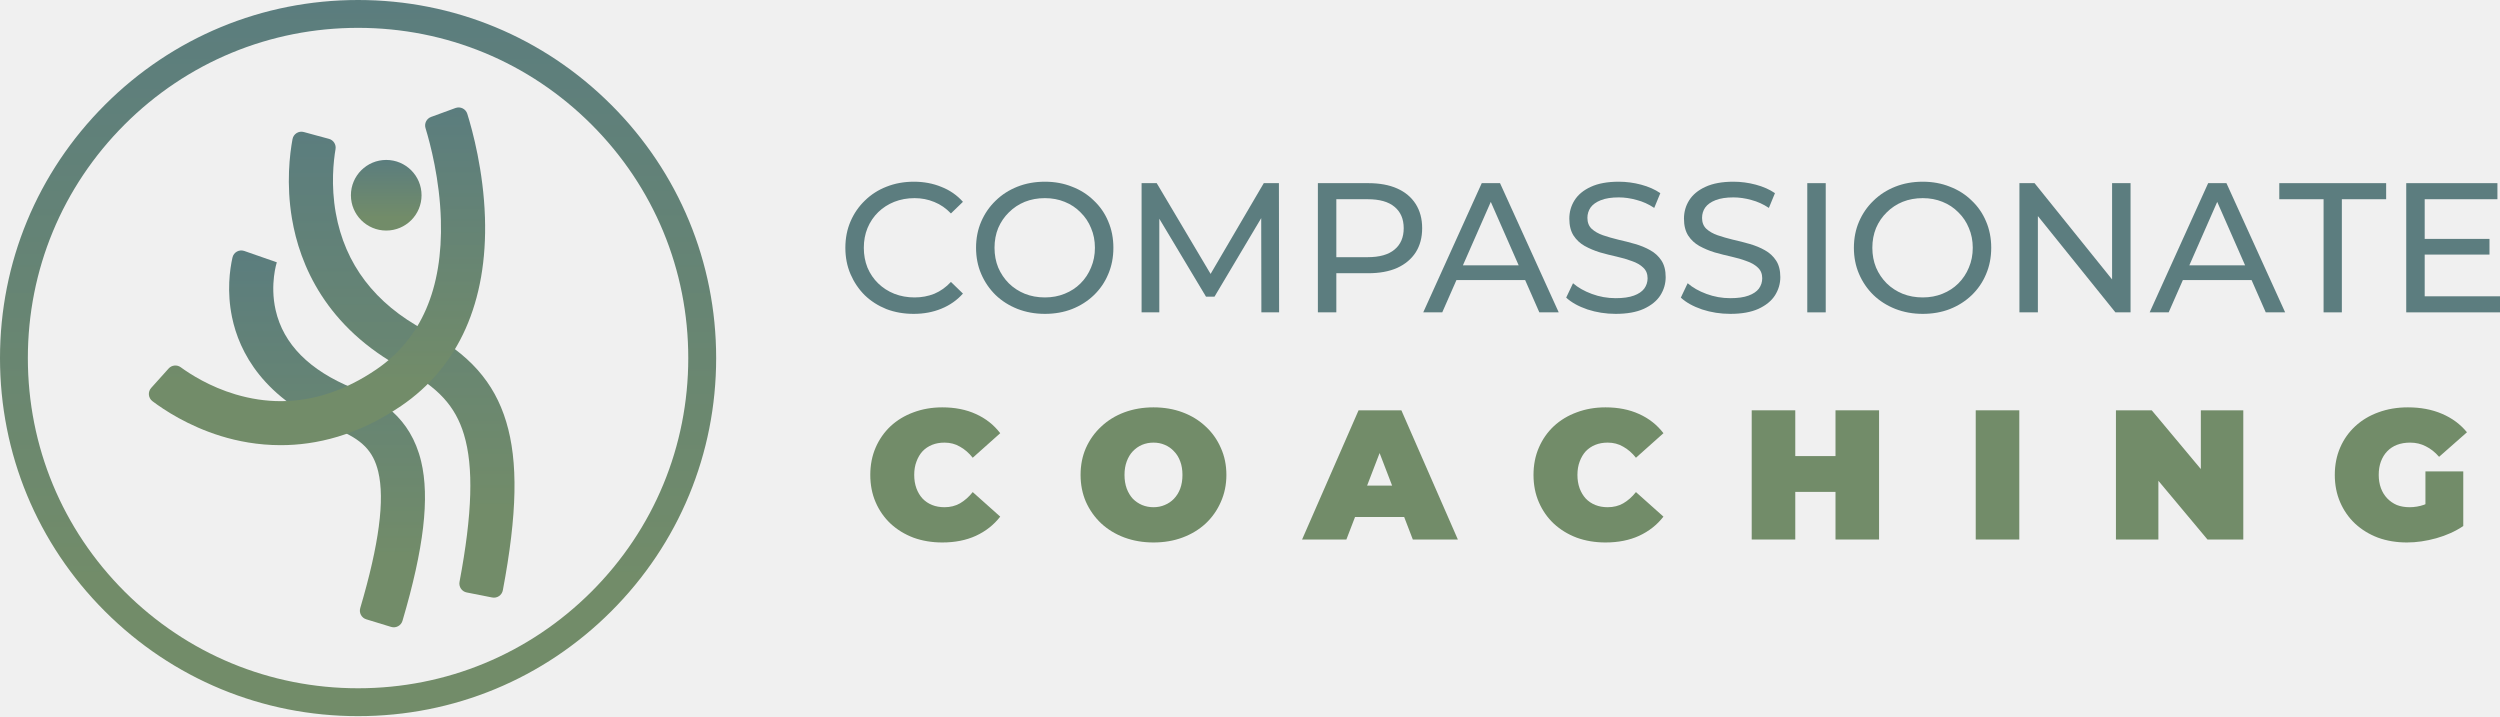
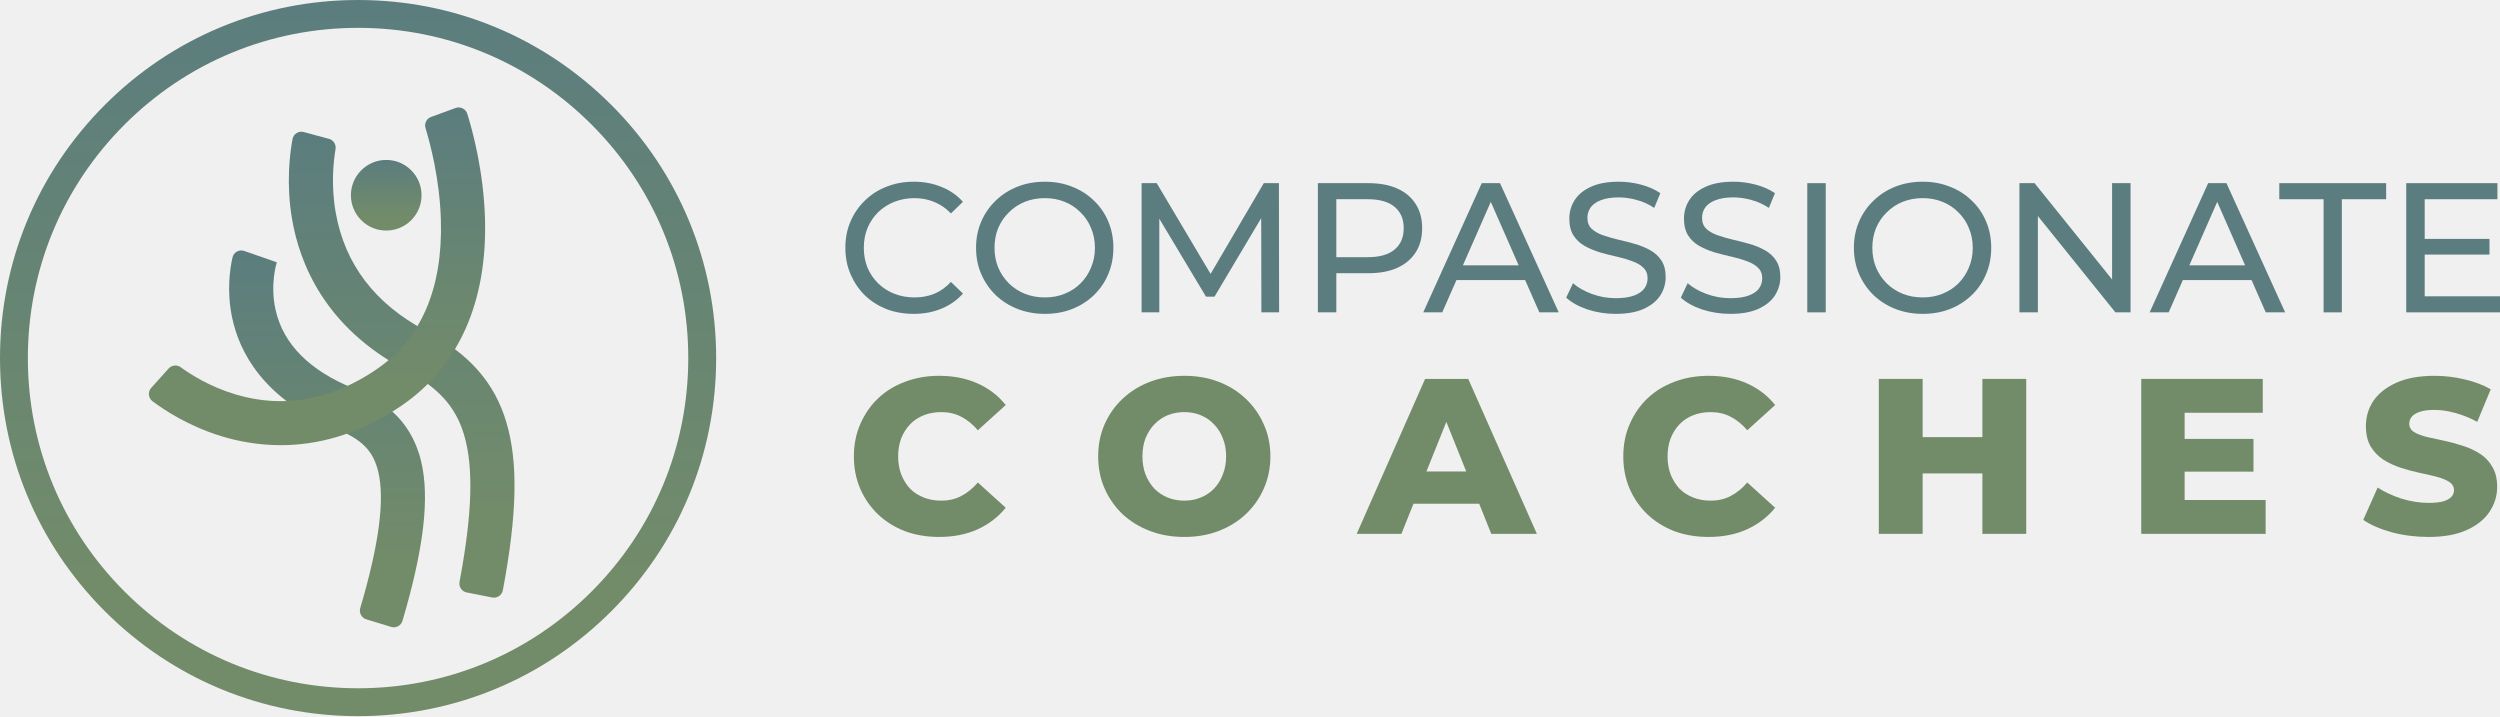
<svg xmlns="http://www.w3.org/2000/svg" width="192" height="55" viewBox="0 0 192 55" fill="none">
  <path d="M186.089 18.347H191.192V19.552H186.089V18.347ZM186.216 22.756H192V23.989H184.799V14.066H191.802V15.3H186.216V22.756Z" fill="#5C7D7F" />
  <path d="M178.451 23.989V15.3H175.049V14.066H183.256V15.3H179.854V23.989H178.451Z" fill="#5C7D7F" />
  <path d="M165.094 23.989L169.587 14.066H170.991L175.499 23.989H174.01L169.999 14.86H170.566L166.554 23.989H165.094ZM167.007 21.509L167.39 20.375H172.975L173.386 21.509H167.007Z" fill="#5C7D7F" />
  <path d="M155.092 23.989V14.066H156.254L162.817 22.217H162.208V14.066H163.626V23.989H162.463L155.9 15.838H156.509V23.989H155.092Z" fill="#5C7D7F" />
  <path d="M147.666 24.105C146.91 24.105 146.206 23.977 145.554 23.722C144.912 23.467 144.354 23.113 143.882 22.659C143.409 22.196 143.04 21.657 142.776 21.043C142.511 20.429 142.379 19.758 142.379 19.03C142.379 18.302 142.511 17.631 142.776 17.017C143.04 16.403 143.409 15.869 143.882 15.415C144.354 14.952 144.912 14.593 145.554 14.338C146.197 14.083 146.901 13.955 147.666 13.955C148.422 13.955 149.117 14.083 149.75 14.338C150.393 14.584 150.95 14.938 151.423 15.401C151.905 15.855 152.273 16.389 152.529 17.003C152.793 17.617 152.926 18.293 152.926 19.03C152.926 19.767 152.793 20.443 152.529 21.057C152.273 21.671 151.905 22.21 151.423 22.673C150.95 23.127 150.393 23.481 149.75 23.736C149.117 23.982 148.422 24.105 147.666 24.105ZM147.666 22.843C148.215 22.843 148.72 22.749 149.183 22.56C149.656 22.371 150.062 22.106 150.402 21.766C150.752 21.416 151.021 21.01 151.21 20.547C151.409 20.084 151.508 19.578 151.508 19.03C151.508 18.482 151.409 17.976 151.21 17.513C151.021 17.05 150.752 16.648 150.402 16.308C150.062 15.959 149.656 15.689 149.183 15.5C148.72 15.311 148.215 15.217 147.666 15.217C147.109 15.217 146.594 15.311 146.121 15.5C145.658 15.689 145.252 15.959 144.902 16.308C144.552 16.648 144.278 17.05 144.08 17.513C143.891 17.976 143.796 18.482 143.796 19.03C143.796 19.578 143.891 20.084 144.08 20.547C144.278 21.01 144.552 21.416 144.902 21.766C145.252 22.106 145.658 22.371 146.121 22.56C146.594 22.749 147.109 22.843 147.666 22.843Z" fill="#5C7D7F" />
  <path d="M138.799 23.989V14.066H140.216V23.989H138.799Z" fill="#5C7D7F" />
  <path d="M132.887 24.105C132.131 24.105 131.408 23.991 130.718 23.765C130.028 23.528 129.485 23.226 129.088 22.857L129.612 21.752C129.99 22.082 130.472 22.357 131.058 22.574C131.644 22.791 132.254 22.9 132.887 22.9C133.463 22.9 133.931 22.834 134.29 22.701C134.649 22.569 134.914 22.39 135.084 22.163C135.254 21.927 135.339 21.662 135.339 21.369C135.339 21.029 135.226 20.755 134.999 20.547C134.782 20.339 134.494 20.173 134.134 20.051C133.785 19.918 133.397 19.805 132.972 19.71C132.547 19.616 132.117 19.507 131.682 19.384C131.257 19.252 130.865 19.087 130.505 18.888C130.156 18.69 129.872 18.425 129.655 18.094C129.438 17.754 129.329 17.319 129.329 16.79C129.329 16.28 129.461 15.812 129.726 15.387C130 14.952 130.416 14.607 130.973 14.352C131.54 14.087 132.258 13.955 133.128 13.955C133.704 13.955 134.276 14.031 134.843 14.182C135.41 14.333 135.902 14.55 136.317 14.834L135.85 15.968C135.424 15.684 134.975 15.481 134.503 15.358C134.03 15.226 133.572 15.16 133.128 15.16C132.57 15.16 132.112 15.231 131.753 15.373C131.394 15.514 131.129 15.703 130.959 15.94C130.798 16.176 130.718 16.441 130.718 16.733C130.718 17.083 130.827 17.362 131.044 17.57C131.271 17.778 131.559 17.943 131.909 18.066C132.268 18.189 132.66 18.302 133.085 18.406C133.511 18.501 133.936 18.609 134.361 18.732C134.796 18.855 135.188 19.016 135.538 19.214C135.897 19.413 136.185 19.677 136.402 20.008C136.62 20.339 136.729 20.764 136.729 21.284C136.729 21.785 136.591 22.253 136.317 22.687C136.043 23.113 135.618 23.457 135.042 23.722C134.475 23.977 133.756 24.105 132.887 24.105Z" fill="#5C7D7F" />
  <path d="M124.082 24.105C123.326 24.105 122.603 23.991 121.913 23.765C121.224 23.528 120.68 23.226 120.283 22.857L120.808 21.752C121.186 22.082 121.668 22.357 122.254 22.574C122.84 22.791 123.449 22.9 124.082 22.9C124.659 22.9 125.127 22.834 125.486 22.701C125.845 22.569 126.109 22.39 126.279 22.163C126.45 21.927 126.535 21.662 126.535 21.369C126.535 21.029 126.421 20.755 126.194 20.547C125.977 20.339 125.689 20.173 125.33 20.051C124.98 19.918 124.593 19.805 124.167 19.71C123.742 19.616 123.312 19.507 122.877 19.384C122.452 19.252 122.06 19.087 121.701 18.888C121.351 18.69 121.068 18.425 120.85 18.094C120.633 17.754 120.524 17.319 120.524 16.79C120.524 16.28 120.656 15.812 120.921 15.387C121.195 14.952 121.611 14.607 122.169 14.352C122.736 14.087 123.454 13.955 124.323 13.955C124.9 13.955 125.471 14.031 126.038 14.182C126.606 14.333 127.097 14.55 127.513 14.834L127.045 15.968C126.62 15.684 126.171 15.481 125.698 15.358C125.226 15.226 124.767 15.16 124.323 15.16C123.766 15.16 123.307 15.231 122.948 15.373C122.589 15.514 122.324 15.703 122.154 15.94C121.994 16.176 121.913 16.441 121.913 16.733C121.913 17.083 122.022 17.362 122.239 17.57C122.466 17.778 122.754 17.943 123.104 18.066C123.463 18.189 123.855 18.302 124.281 18.406C124.706 18.501 125.131 18.609 125.557 18.732C125.991 18.855 126.383 19.016 126.733 19.214C127.092 19.413 127.38 19.677 127.598 20.008C127.815 20.339 127.924 20.764 127.924 21.284C127.924 21.785 127.787 22.253 127.513 22.687C127.239 23.113 126.813 23.457 126.237 23.722C125.67 23.977 124.952 24.105 124.082 24.105Z" fill="#5C7D7F" />
  <path d="M109.305 23.989L113.798 14.066H115.202L119.71 23.989H118.221L114.209 14.86H114.776L110.765 23.989H109.305ZM111.218 21.509L111.601 20.375H117.186L117.597 21.509H111.218Z" fill="#5C7D7F" />
  <path d="M101.213 23.989V14.066H105.083C105.952 14.066 106.694 14.203 107.308 14.477C107.923 14.752 108.395 15.149 108.726 15.668C109.057 16.188 109.222 16.807 109.222 17.525C109.222 18.244 109.057 18.863 108.726 19.382C108.395 19.893 107.923 20.29 107.308 20.573C106.694 20.847 105.952 20.984 105.083 20.984H101.993L102.63 20.318V23.989H101.213ZM102.63 20.46L101.993 19.751H105.04C105.948 19.751 106.633 19.557 107.096 19.17C107.568 18.782 107.805 18.234 107.805 17.525C107.805 16.817 107.568 16.268 107.096 15.881C106.633 15.493 105.948 15.3 105.04 15.3H101.993L102.63 14.591V20.46Z" fill="#5C7D7F" />
  <path d="M87.674 23.989V14.066H88.836L93.287 21.565H92.664L97.058 14.066H98.221L98.235 23.989H96.874L96.86 16.207H97.186L93.273 22.784H92.621L88.68 16.207H89.035V23.989H87.674Z" fill="#5C7D7F" />
  <path d="M80.248 24.105C79.492 24.105 78.788 23.977 78.136 23.722C77.494 23.467 76.936 23.113 76.463 22.659C75.991 22.196 75.623 21.657 75.358 21.043C75.093 20.429 74.961 19.758 74.961 19.03C74.961 18.302 75.093 17.631 75.358 17.017C75.623 16.403 75.991 15.869 76.463 15.415C76.936 14.952 77.494 14.593 78.136 14.338C78.779 14.083 79.483 13.955 80.248 13.955C81.004 13.955 81.699 14.083 82.332 14.338C82.975 14.584 83.532 14.938 84.005 15.401C84.487 15.855 84.856 16.389 85.111 17.003C85.375 17.617 85.508 18.293 85.508 19.03C85.508 19.767 85.375 20.443 85.111 21.057C84.856 21.671 84.487 22.21 84.005 22.673C83.532 23.127 82.975 23.481 82.332 23.736C81.699 23.982 81.004 24.105 80.248 24.105ZM80.248 22.843C80.797 22.843 81.302 22.749 81.765 22.56C82.238 22.371 82.644 22.106 82.984 21.766C83.334 21.416 83.603 21.01 83.792 20.547C83.991 20.084 84.09 19.578 84.09 19.03C84.09 18.482 83.991 17.976 83.792 17.513C83.603 17.05 83.334 16.648 82.984 16.308C82.644 15.959 82.238 15.689 81.765 15.5C81.302 15.311 80.797 15.217 80.248 15.217C79.691 15.217 79.176 15.311 78.703 15.5C78.24 15.689 77.834 15.959 77.484 16.308C77.135 16.648 76.861 17.05 76.662 17.513C76.473 17.976 76.379 18.482 76.379 19.03C76.379 19.578 76.473 20.084 76.662 20.547C76.861 21.01 77.135 21.416 77.484 21.766C77.834 22.106 78.24 22.371 78.703 22.56C79.176 22.749 79.691 22.843 80.248 22.843Z" fill="#5C7D7F" />
  <path d="M70.169 24.105C69.413 24.105 68.713 23.982 68.071 23.736C67.438 23.481 66.885 23.127 66.412 22.673C65.949 22.21 65.585 21.671 65.321 21.057C65.056 20.443 64.924 19.767 64.924 19.03C64.924 18.293 65.056 17.617 65.321 17.003C65.585 16.389 65.954 15.855 66.426 15.401C66.899 14.938 67.452 14.584 68.085 14.338C68.728 14.083 69.427 13.955 70.183 13.955C70.948 13.955 71.653 14.087 72.295 14.352C72.947 14.607 73.5 14.99 73.954 15.5L73.032 16.393C72.654 15.996 72.229 15.703 71.757 15.514C71.284 15.316 70.778 15.217 70.24 15.217C69.682 15.217 69.162 15.311 68.68 15.5C68.208 15.689 67.797 15.954 67.447 16.294C67.097 16.634 66.823 17.041 66.625 17.513C66.436 17.976 66.341 18.482 66.341 19.03C66.341 19.578 66.436 20.088 66.625 20.561C66.823 21.024 67.097 21.426 67.447 21.766C67.797 22.106 68.208 22.371 68.68 22.56C69.162 22.749 69.682 22.843 70.24 22.843C70.778 22.843 71.284 22.749 71.757 22.56C72.229 22.361 72.654 22.059 73.032 21.652L73.954 22.546C73.5 23.056 72.947 23.443 72.295 23.708C71.653 23.973 70.944 24.105 70.169 24.105Z" fill="#5C7D7F" />
-   <path d="M184.855 41.662C184.052 41.662 183.31 41.539 182.63 41.293C181.959 41.038 181.373 40.679 180.872 40.216C180.38 39.753 179.998 39.205 179.724 38.571C179.45 37.938 179.312 37.239 179.312 36.473C179.312 35.708 179.45 35.009 179.724 34.375C179.998 33.742 180.385 33.194 180.886 32.731C181.387 32.268 181.978 31.914 182.658 31.668C183.348 31.413 184.104 31.285 184.926 31.285C185.909 31.285 186.783 31.451 187.549 31.781C188.323 32.112 188.961 32.585 189.462 33.199L187.322 35.084C187.01 34.725 186.67 34.456 186.301 34.276C185.942 34.087 185.54 33.993 185.096 33.993C184.728 33.993 184.392 34.049 184.09 34.163C183.797 34.276 183.546 34.442 183.338 34.659C183.13 34.876 182.97 35.136 182.856 35.439C182.743 35.741 182.686 36.086 182.686 36.473C182.686 36.842 182.743 37.182 182.856 37.494C182.97 37.797 183.13 38.056 183.338 38.274C183.546 38.491 183.792 38.661 184.075 38.784C184.368 38.897 184.694 38.954 185.054 38.954C185.432 38.954 185.8 38.893 186.159 38.77C186.518 38.638 186.901 38.416 187.308 38.104L189.179 40.4C188.574 40.806 187.884 41.118 187.109 41.336C186.334 41.553 185.583 41.662 184.855 41.662ZM186.273 39.975V36.204H189.179V40.4L186.273 39.975Z" fill="#728C69" />
-   <path d="M162.504 41.435V31.512H165.254L170.3 37.55H169.025V31.512H172.285V41.435H169.535L164.488 35.396H165.764V41.435H162.504Z" fill="#728C69" />
-   <path d="M151.736 41.435V31.512H155.082V41.435H151.736Z" fill="#728C69" />
-   <path d="M140.967 31.512H144.312V41.435H140.967V31.512ZM137.877 41.435H134.531V31.512H137.877V41.435ZM141.194 37.777H137.65V35.027H141.194V37.777Z" fill="#728C69" />
-   <path d="M123.302 41.662C122.508 41.662 121.771 41.539 121.091 41.293C120.42 41.038 119.834 40.679 119.333 40.216C118.841 39.753 118.459 39.205 118.185 38.571C117.91 37.938 117.773 37.239 117.773 36.473C117.773 35.708 117.91 35.009 118.185 34.375C118.459 33.742 118.841 33.194 119.333 32.731C119.834 32.268 120.42 31.914 121.091 31.668C121.771 31.413 122.508 31.285 123.302 31.285C124.275 31.285 125.135 31.455 125.882 31.796C126.638 32.136 127.262 32.627 127.753 33.27L125.641 35.155C125.348 34.786 125.022 34.503 124.663 34.305C124.313 34.097 123.916 33.993 123.472 33.993C123.122 33.993 122.806 34.049 122.522 34.163C122.239 34.276 121.993 34.442 121.785 34.659C121.587 34.876 121.431 35.141 121.317 35.453C121.204 35.755 121.147 36.095 121.147 36.473C121.147 36.851 121.204 37.196 121.317 37.508C121.431 37.811 121.587 38.071 121.785 38.288C121.993 38.505 122.239 38.671 122.522 38.784C122.806 38.897 123.122 38.954 123.472 38.954C123.916 38.954 124.313 38.855 124.663 38.657C125.022 38.449 125.348 38.16 125.641 37.792L127.753 39.677C127.262 40.31 126.638 40.802 125.882 41.151C125.135 41.492 124.275 41.662 123.302 41.662Z" fill="#728C69" />
-   <path d="M100 41.435L104.338 31.512H107.626L111.964 41.435H108.505L105.302 33.099H106.606L103.402 41.435H100ZM102.58 39.705L103.43 37.295H107.995L108.846 39.705H102.58Z" fill="#728C69" />
-   <path d="M88.588 41.662C87.784 41.662 87.038 41.534 86.348 41.279C85.668 41.024 85.077 40.665 84.576 40.202C84.075 39.729 83.683 39.176 83.399 38.543C83.125 37.91 82.988 37.22 82.988 36.473C82.988 35.717 83.125 35.028 83.399 34.404C83.683 33.771 84.075 33.222 84.576 32.759C85.077 32.287 85.668 31.923 86.348 31.668C87.038 31.413 87.784 31.285 88.588 31.285C89.4 31.285 90.147 31.413 90.827 31.668C91.508 31.923 92.099 32.287 92.599 32.759C93.1 33.222 93.488 33.771 93.762 34.404C94.045 35.028 94.187 35.717 94.187 36.473C94.187 37.22 94.045 37.91 93.762 38.543C93.488 39.176 93.1 39.729 92.599 40.202C92.099 40.665 91.508 41.024 90.827 41.279C90.147 41.534 89.4 41.662 88.588 41.662ZM88.588 38.954C88.9 38.954 89.188 38.897 89.452 38.784C89.726 38.671 89.963 38.51 90.161 38.302C90.369 38.085 90.53 37.825 90.643 37.522C90.757 37.211 90.813 36.861 90.813 36.473C90.813 36.086 90.757 35.741 90.643 35.439C90.53 35.127 90.369 34.867 90.161 34.659C89.963 34.442 89.726 34.276 89.452 34.163C89.188 34.049 88.9 33.993 88.588 33.993C88.276 33.993 87.983 34.049 87.709 34.163C87.444 34.276 87.208 34.442 87 34.659C86.802 34.867 86.646 35.127 86.532 35.439C86.419 35.741 86.362 36.086 86.362 36.473C86.362 36.861 86.419 37.211 86.532 37.522C86.646 37.825 86.802 38.085 87 38.302C87.208 38.51 87.444 38.671 87.709 38.784C87.983 38.897 88.276 38.954 88.588 38.954Z" fill="#728C69" />
-   <path d="M72.366 41.662C71.573 41.662 70.835 41.539 70.155 41.293C69.484 41.038 68.898 40.679 68.397 40.216C67.906 39.753 67.523 39.205 67.249 38.571C66.975 37.938 66.838 37.239 66.838 36.473C66.838 35.708 66.975 35.009 67.249 34.375C67.523 33.742 67.906 33.194 68.397 32.731C68.898 32.268 69.484 31.914 70.155 31.668C70.835 31.413 71.573 31.285 72.366 31.285C73.34 31.285 74.2 31.455 74.946 31.796C75.702 32.136 76.326 32.627 76.817 33.27L74.705 35.155C74.412 34.786 74.086 34.503 73.727 34.305C73.378 34.097 72.981 33.993 72.537 33.993C72.187 33.993 71.87 34.049 71.587 34.163C71.303 34.276 71.058 34.442 70.85 34.659C70.651 34.876 70.495 35.141 70.382 35.453C70.268 35.755 70.212 36.095 70.212 36.473C70.212 36.851 70.268 37.196 70.382 37.508C70.495 37.811 70.651 38.071 70.85 38.288C71.058 38.505 71.303 38.671 71.587 38.784C71.87 38.897 72.187 38.954 72.537 38.954C72.981 38.954 73.378 38.855 73.727 38.657C74.086 38.449 74.412 38.16 74.705 37.792L76.817 39.677C76.326 40.31 75.702 40.802 74.946 41.151C74.2 41.492 73.34 41.662 72.366 41.662Z" fill="#728C69" />
-   <g clip-path="url(#clip0_49_430)">
-     <path d="M37.799 45.887L35.84 45.5C35.466 45.426 35.221 45.063 35.291 44.688C36.277 39.459 36.383 35.849 35.631 33.364C34.975 31.196 33.646 29.745 31.047 28.359C24.99 25.128 23.015 20.29 22.425 16.8C21.971 14.112 22.255 11.811 22.465 10.684C22.538 10.283 22.939 10.031 23.332 10.139L25.894 10.84L24.26 10.393L25.265 10.664C25.612 10.758 25.829 11.1 25.769 11.454C25.612 12.377 25.408 14.231 25.788 16.359C26.489 20.287 28.796 23.318 32.642 25.369C36.032 27.177 37.953 29.34 38.874 32.382C39.803 35.449 39.726 39.462 38.618 45.333C38.546 45.713 38.178 45.962 37.799 45.887Z" fill="url(#paint0_linear_49_430)" />
-     <path d="M30.039 48.147L28.13 47.563C27.765 47.452 27.558 47.065 27.667 46.699C29.112 41.807 29.563 38.376 29.049 36.225C28.669 34.637 27.801 33.75 25.844 32.953C20.206 30.655 18.369 27.014 17.821 24.364C17.413 22.391 17.646 20.703 17.855 19.774C17.946 19.369 18.371 19.137 18.762 19.274L21.259 20.145L21.262 20.134C21.257 20.15 20.715 21.817 21.168 23.813C21.76 26.429 23.765 28.448 27.122 29.817C29.123 30.632 31.525 32.008 32.345 35.439C33.009 38.217 32.554 42.118 30.911 47.678C30.802 48.048 30.41 48.26 30.04 48.147H30.039Z" fill="url(#paint1_linear_49_430)" />
-     <path d="M21.556 34.189C19.805 34.189 18.247 33.884 16.963 33.488C14.454 32.714 12.6 31.485 11.709 30.812C11.384 30.566 11.338 30.096 11.611 29.792L12.951 28.301C13.19 28.034 13.592 27.995 13.881 28.205C14.611 28.738 16.104 29.697 18.082 30.287C19.25 30.634 20.412 30.809 21.565 30.809C24.061 30.809 26.516 29.996 28.9 28.375C32.341 26.035 34.011 22.174 33.86 16.899C33.772 13.775 33.043 11.029 32.68 9.84C32.571 9.486 32.758 9.108 33.106 8.981L34.984 8.294C35.358 8.158 35.769 8.36 35.888 8.74C36.3 10.062 37.13 13.128 37.245 16.707C37.453 23.168 35.226 28.172 30.806 31.176C27.459 33.453 24.274 34.189 21.556 34.189Z" fill="url(#paint2_linear_49_430)" />
-     <path d="M29.663 17.707C31.16 17.707 32.375 16.493 32.375 14.995C32.375 13.497 31.16 12.283 29.663 12.283C28.165 12.283 26.95 13.497 26.95 14.995C26.95 16.493 28.165 17.707 29.663 17.707Z" fill="url(#paint3_linear_49_430)" />
-     <path d="M46.945 8.055C41.751 2.86 34.845 0 27.499 0C20.154 0 13.248 2.86 8.055 8.055C2.861 13.249 0 20.154 0 27.499C0 34.845 2.86 41.751 8.055 46.945C13.248 52.139 20.155 55 27.501 55C34.846 55 41.752 52.14 46.946 46.945C52.141 41.751 55.001 34.845 55.001 27.499C55.001 20.154 52.141 13.248 46.946 8.054L46.945 8.055ZM27.499 2.139C34.273 2.139 40.642 4.778 45.432 9.567C50.222 14.357 52.859 20.726 52.859 27.499C52.859 34.273 50.221 40.642 45.432 45.432C40.642 50.221 34.273 52.859 27.499 52.859C20.726 52.859 14.357 50.221 9.567 45.432C4.777 40.642 2.139 34.273 2.139 27.499C2.139 20.726 4.778 14.357 9.567 9.567C14.357 4.778 20.726 2.139 27.499 2.139Z" fill="url(#paint4_linear_49_430)" />
+   <g clip-path="url(#clip0_170_116)">
+     <path d="M37.799 45.887L35.84 45.5C35.466 45.426 35.221 45.063 35.291 44.688C36.277 39.459 36.383 35.849 35.631 33.364C34.975 31.196 33.646 29.745 31.047 28.359C24.99 25.128 23.015 20.29 22.425 16.8C21.971 14.112 22.255 11.811 22.465 10.684C22.538 10.283 22.939 10.031 23.332 10.139L25.894 10.84L24.26 10.393L25.265 10.664C25.612 10.758 25.829 11.1 25.769 11.454C25.612 12.377 25.408 14.231 25.788 16.359C26.489 20.287 28.796 23.318 32.642 25.369C36.032 27.177 37.953 29.34 38.874 32.382C39.803 35.449 39.726 39.462 38.618 45.333C38.546 45.713 38.178 45.962 37.799 45.887Z" fill="url(#paint0_linear_170_116)" />
+     <path d="M30.039 48.147L28.13 47.563C27.765 47.452 27.558 47.065 27.667 46.699C29.112 41.807 29.563 38.376 29.049 36.225C28.669 34.637 27.801 33.75 25.844 32.953C20.206 30.655 18.369 27.014 17.821 24.364C17.413 22.391 17.646 20.703 17.855 19.774C17.946 19.369 18.371 19.137 18.762 19.274L21.259 20.145L21.262 20.134C21.257 20.15 20.715 21.817 21.168 23.813C21.76 26.429 23.765 28.448 27.122 29.817C29.123 30.632 31.525 32.008 32.345 35.439C33.009 38.217 32.554 42.118 30.911 47.678C30.802 48.048 30.41 48.26 30.04 48.147H30.039Z" fill="url(#paint1_linear_170_116)" />
+     <path d="M21.556 34.189C19.805 34.189 18.247 33.884 16.963 33.488C14.454 32.714 12.6 31.485 11.709 30.812C11.384 30.566 11.338 30.096 11.611 29.792L12.951 28.301C13.19 28.034 13.592 27.995 13.881 28.205C14.611 28.738 16.104 29.697 18.082 30.287C19.25 30.634 20.412 30.809 21.565 30.809C24.061 30.809 26.516 29.996 28.9 28.375C32.341 26.035 34.011 22.174 33.86 16.899C33.772 13.775 33.043 11.029 32.68 9.84C32.571 9.486 32.758 9.108 33.106 8.981L34.984 8.294C35.358 8.158 35.769 8.36 35.888 8.74C36.3 10.062 37.13 13.128 37.245 16.707C37.453 23.168 35.226 28.172 30.806 31.176C27.459 33.453 24.274 34.189 21.556 34.189Z" fill="url(#paint2_linear_170_116)" />
+     <path d="M29.663 17.707C31.16 17.707 32.375 16.493 32.375 14.995C32.375 13.497 31.16 12.283 29.663 12.283C28.165 12.283 26.95 13.497 26.95 14.995C26.95 16.493 28.165 17.707 29.663 17.707Z" fill="url(#paint3_linear_170_116)" />
+     <path d="M46.945 8.055C41.751 2.86 34.845 0 27.499 0C20.154 0 13.248 2.86 8.055 8.055C2.861 13.249 0 20.154 0 27.499C0 34.845 2.86 41.751 8.055 46.945C13.248 52.139 20.155 55 27.501 55C34.846 55 41.752 52.14 46.946 46.945C52.141 41.751 55.001 34.845 55.001 27.499C55.001 20.154 52.141 13.248 46.946 8.054L46.945 8.055ZM27.499 2.139C34.273 2.139 40.642 4.778 45.432 9.567C50.222 14.357 52.859 20.726 52.859 27.499C52.859 34.273 50.221 40.642 45.432 45.432C40.642 50.221 34.273 52.859 27.499 52.859C20.726 52.859 14.357 50.221 9.567 45.432C4.777 40.642 2.139 34.273 2.139 27.499C2.139 20.726 4.778 14.357 9.567 9.567C14.357 4.778 20.726 2.139 27.499 2.139Z" fill="url(#paint4_linear_170_116)" />
  </g>
+   <path d="M186.512 41.238C185.537 41.238 184.597 41.119 183.69 40.881C182.795 40.632 182.064 40.314 181.497 39.929L182.602 37.447C183.135 37.787 183.747 38.07 184.438 38.297C185.141 38.512 185.838 38.62 186.529 38.62C186.994 38.62 187.368 38.58 187.651 38.501C187.934 38.41 188.138 38.297 188.263 38.161C188.399 38.014 188.467 37.844 188.467 37.651C188.467 37.379 188.342 37.164 188.093 37.005C187.844 36.846 187.521 36.716 187.124 36.614C186.727 36.512 186.285 36.41 185.798 36.308C185.322 36.206 184.84 36.076 184.353 35.917C183.877 35.758 183.441 35.554 183.044 35.305C182.647 35.044 182.324 34.71 182.075 34.302C181.826 33.883 181.701 33.356 181.701 32.721C181.701 32.007 181.894 31.361 182.279 30.783C182.676 30.205 183.265 29.74 184.047 29.389C184.829 29.038 185.804 28.862 186.971 28.862C187.753 28.862 188.518 28.953 189.266 29.134C190.025 29.304 190.7 29.559 191.289 29.899L190.252 32.398C189.685 32.092 189.124 31.865 188.569 31.718C188.014 31.559 187.475 31.48 186.954 31.48C186.489 31.48 186.115 31.531 185.832 31.633C185.549 31.724 185.345 31.848 185.22 32.007C185.095 32.166 185.033 32.347 185.033 32.551C185.033 32.812 185.152 33.021 185.39 33.18C185.639 33.327 185.962 33.452 186.359 33.554C186.767 33.645 187.209 33.741 187.685 33.843C188.172 33.945 188.654 34.075 189.13 34.234C189.617 34.381 190.059 34.585 190.456 34.846C190.853 35.095 191.17 35.43 191.408 35.849C191.657 36.257 191.782 36.773 191.782 37.396C191.782 38.087 191.584 38.728 191.187 39.317C190.802 39.895 190.218 40.36 189.436 40.711C188.665 41.062 187.691 41.238 186.512 41.238Z" fill="#728C69" />
+   <path d="M167.542 33.707H173.067V36.223H167.542V33.707ZM167.78 38.399H174.002V41H164.448V29.1H173.781V31.701H167.78V38.399Z" fill="#728C69" />
+   <path d="M152.248 29.1H155.614V41H152.248V29.1ZM147.658 41H144.292V29.1H147.658V41ZM152.486 36.359H147.42V33.571H152.486V36.359Z" fill="#728C69" />
+   <path d="M131.214 41.238C130.273 41.238 129.401 41.091 128.596 40.796C127.803 40.49 127.111 40.059 126.522 39.504C125.944 38.949 125.491 38.297 125.162 37.549C124.833 36.79 124.669 35.957 124.669 35.05C124.669 34.143 124.833 33.316 125.162 32.568C125.491 31.809 125.944 31.151 126.522 30.596C127.111 30.041 127.803 29.616 128.596 29.321C129.401 29.015 130.273 28.862 131.214 28.862C132.313 28.862 133.294 29.055 134.155 29.44C135.028 29.825 135.753 30.381 136.331 31.106L134.189 33.044C133.804 32.591 133.379 32.245 132.914 32.007C132.461 31.769 131.951 31.65 131.384 31.65C130.897 31.65 130.449 31.729 130.041 31.888C129.633 32.047 129.282 32.279 128.987 32.585C128.704 32.88 128.477 33.237 128.307 33.656C128.148 34.075 128.069 34.54 128.069 35.05C128.069 35.56 128.148 36.025 128.307 36.444C128.477 36.863 128.704 37.226 128.987 37.532C129.282 37.827 129.633 38.053 130.041 38.212C130.449 38.371 130.897 38.45 131.384 38.45C131.951 38.45 132.461 38.331 132.914 38.093C133.379 37.855 133.804 37.509 134.189 37.056L136.331 38.994C135.753 39.708 135.028 40.263 134.155 40.66C133.294 41.045 132.313 41.238 131.214 41.238Z" fill="#728C69" />
+   <path d="M104.194 41L109.447 29.1H112.762L118.032 41H114.53L110.416 30.749H111.742L107.628 41H104.194ZM107.067 38.688L107.934 36.206H113.748L114.615 38.688H107.067Z" fill="#728C69" />
+   <path d="M90.953 41.238C90.001 41.238 89.123 41.085 88.318 40.779C87.513 40.473 86.811 40.042 86.21 39.487C85.621 38.92 85.162 38.263 84.833 37.515C84.504 36.767 84.34 35.945 84.34 35.05C84.34 34.155 84.504 33.333 84.833 32.585C85.162 31.837 85.621 31.185 86.21 30.63C86.811 30.063 87.513 29.627 88.318 29.321C89.123 29.015 90.001 28.862 90.953 28.862C91.916 28.862 92.794 29.015 93.588 29.321C94.392 29.627 95.09 30.063 95.679 30.63C96.268 31.185 96.727 31.837 97.056 32.585C97.396 33.333 97.566 34.155 97.566 35.05C97.566 35.945 97.396 36.773 97.056 37.532C96.727 38.28 96.268 38.932 95.679 39.487C95.09 40.042 94.392 40.473 93.588 40.779C92.794 41.085 91.916 41.238 90.953 41.238ZM90.953 38.45C91.406 38.45 91.826 38.371 92.211 38.212C92.608 38.053 92.948 37.827 93.231 37.532C93.525 37.226 93.752 36.863 93.911 36.444C94.081 36.025 94.166 35.56 94.166 35.05C94.166 34.529 94.081 34.064 93.911 33.656C93.752 33.237 93.525 32.88 93.231 32.585C92.948 32.279 92.608 32.047 92.211 31.888C91.826 31.729 91.406 31.65 90.953 31.65C90.499 31.65 90.075 31.729 89.678 31.888C89.293 32.047 88.953 32.279 88.658 32.585C88.374 32.88 88.148 33.237 87.978 33.656C87.819 34.064 87.74 34.529 87.74 35.05C87.74 35.56 87.819 36.025 87.978 36.444C88.148 36.863 88.374 37.226 88.658 37.532C88.953 37.827 89.293 38.053 89.678 38.212C90.075 38.371 90.499 38.45 90.953 38.45Z" fill="#728C69" />
+   <path d="M72.123 41.238C71.183 41.238 70.31 41.091 69.505 40.796C68.712 40.49 68.02 40.059 67.431 39.504C66.853 38.949 66.4 38.297 66.071 37.549C65.743 36.79 65.578 35.957 65.578 35.05C65.578 34.143 65.743 33.316 66.071 32.568C66.4 31.809 66.853 31.151 67.431 30.596C68.02 30.041 68.712 29.616 69.505 29.321C70.31 29.015 71.183 28.862 72.123 28.862C73.222 28.862 74.203 29.055 75.064 29.44C75.937 29.825 76.662 30.381 77.24 31.106L75.098 33.044C74.713 32.591 74.288 32.245 73.823 32.007C73.37 31.769 72.86 31.65 72.293 31.65C71.806 31.65 71.358 31.729 70.95 31.888C70.542 32.047 70.191 32.279 69.896 32.585C69.613 32.88 69.386 33.237 69.216 33.656C69.058 34.075 68.978 34.54 68.978 35.05C68.978 35.56 69.058 36.025 69.216 36.444C69.386 36.863 69.613 37.226 69.896 37.532C70.191 37.827 70.542 38.053 70.95 38.212C71.358 38.371 71.806 38.45 72.293 38.45C72.86 38.45 73.37 38.331 73.823 38.093C74.288 37.855 74.713 37.509 75.098 37.056L77.24 38.994C76.662 39.708 75.937 40.263 75.064 40.66C74.203 41.045 73.222 41.238 72.123 41.238Z" fill="#728C69" />
  <defs>
-     <linearGradient id="paint0_linear_49_430" x1="30.849" y1="10.114" x2="30.849" y2="45.9" gradientUnits="userSpaceOnUse">
+     <linearGradient id="paint0_linear_170_116" x1="30.849" y1="10.114" x2="30.849" y2="45.9" gradientUnits="userSpaceOnUse">
      <stop stop-color="#5B7D7E" />
      <stop offset="0.817" stop-color="#728C69" />
    </linearGradient>
-     <linearGradient id="paint1_linear_49_430" x1="25.118" y1="19.235" x2="25.118" y2="48.177" gradientUnits="userSpaceOnUse">
+     <linearGradient id="paint1_linear_170_116" x1="25.118" y1="19.235" x2="25.118" y2="48.177" gradientUnits="userSpaceOnUse">
      <stop stop-color="#5B7D7E" />
      <stop offset="0.817" stop-color="#728C69" />
    </linearGradient>
-     <linearGradient id="paint2_linear_49_430" x1="24.346" y1="8.251" x2="24.346" y2="34.189" gradientUnits="userSpaceOnUse">
+     <linearGradient id="paint2_linear_170_116" x1="24.346" y1="8.251" x2="24.346" y2="34.189" gradientUnits="userSpaceOnUse">
      <stop stop-color="#5B7D7E" />
      <stop offset="0.817" stop-color="#728C69" />
    </linearGradient>
-     <linearGradient id="paint3_linear_49_430" x1="29.663" y1="12.283" x2="29.663" y2="17.707" gradientUnits="userSpaceOnUse">
+     <linearGradient id="paint3_linear_170_116" x1="29.663" y1="12.283" x2="29.663" y2="17.707" gradientUnits="userSpaceOnUse">
      <stop stop-color="#5B7D7E" />
      <stop offset="0.817" stop-color="#728C69" />
    </linearGradient>
-     <linearGradient id="paint4_linear_49_430" x1="27.501" y1="0" x2="27.501" y2="55" gradientUnits="userSpaceOnUse">
+     <linearGradient id="paint4_linear_170_116" x1="27.501" y1="0" x2="27.501" y2="55" gradientUnits="userSpaceOnUse">
      <stop stop-color="#5B7D7E" />
      <stop offset="0.817" stop-color="#728C69" />
    </linearGradient>
-     <clipPath id="clip0_49_430">
+     <clipPath id="clip0_170_116">
      <rect width="55" height="55" fill="white" />
    </clipPath>
  </defs>
</svg>
